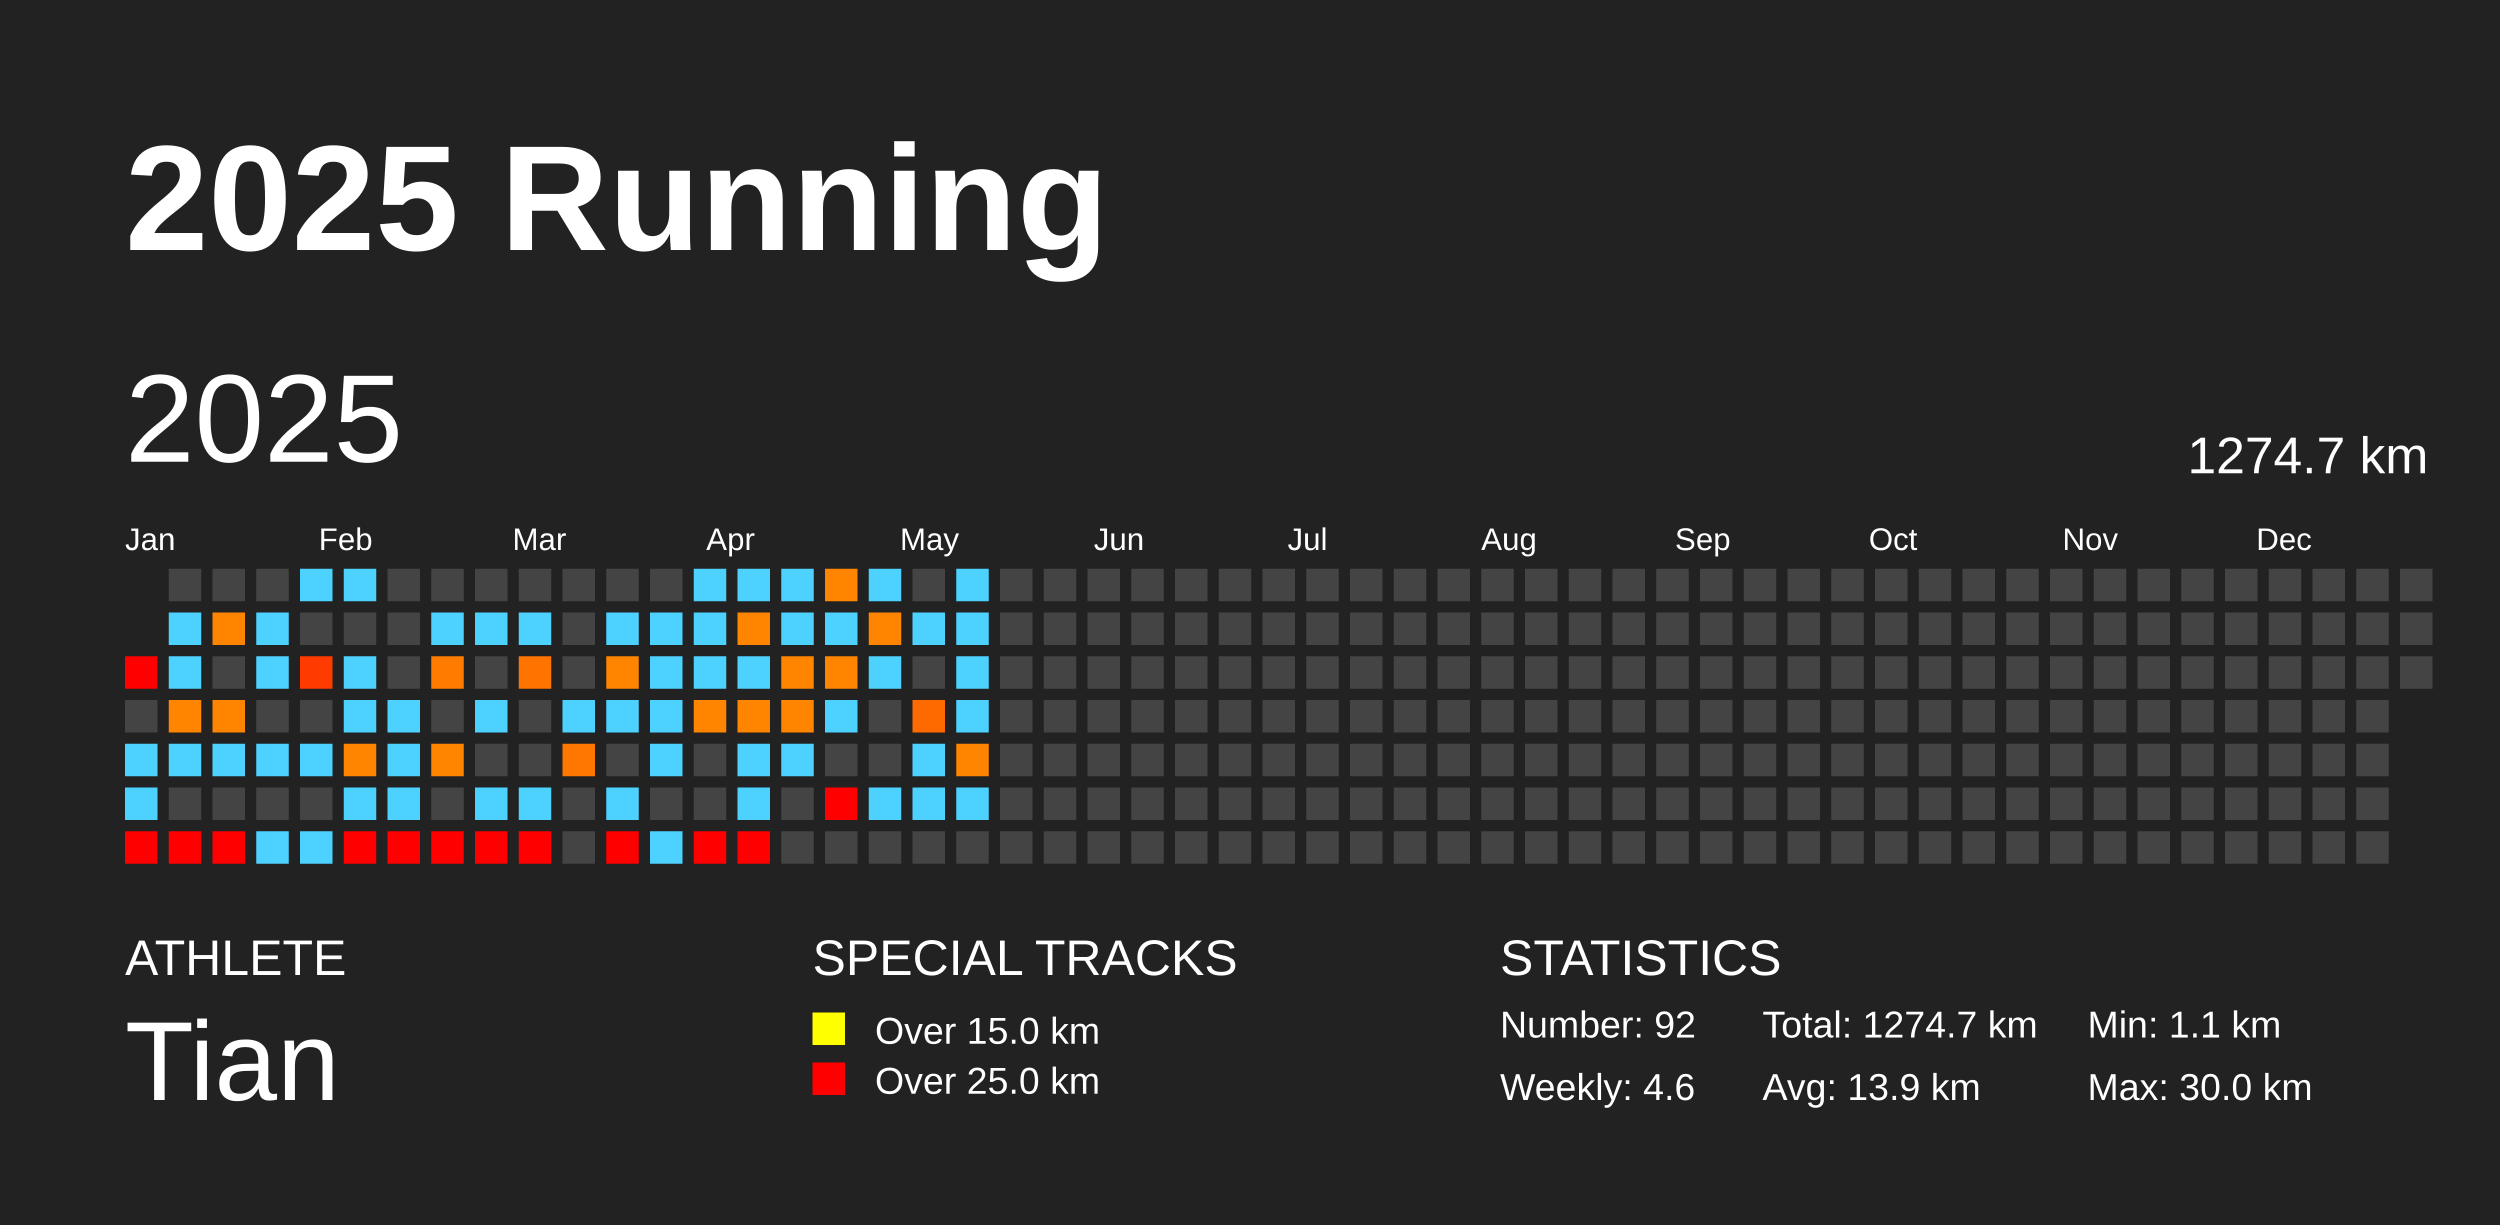
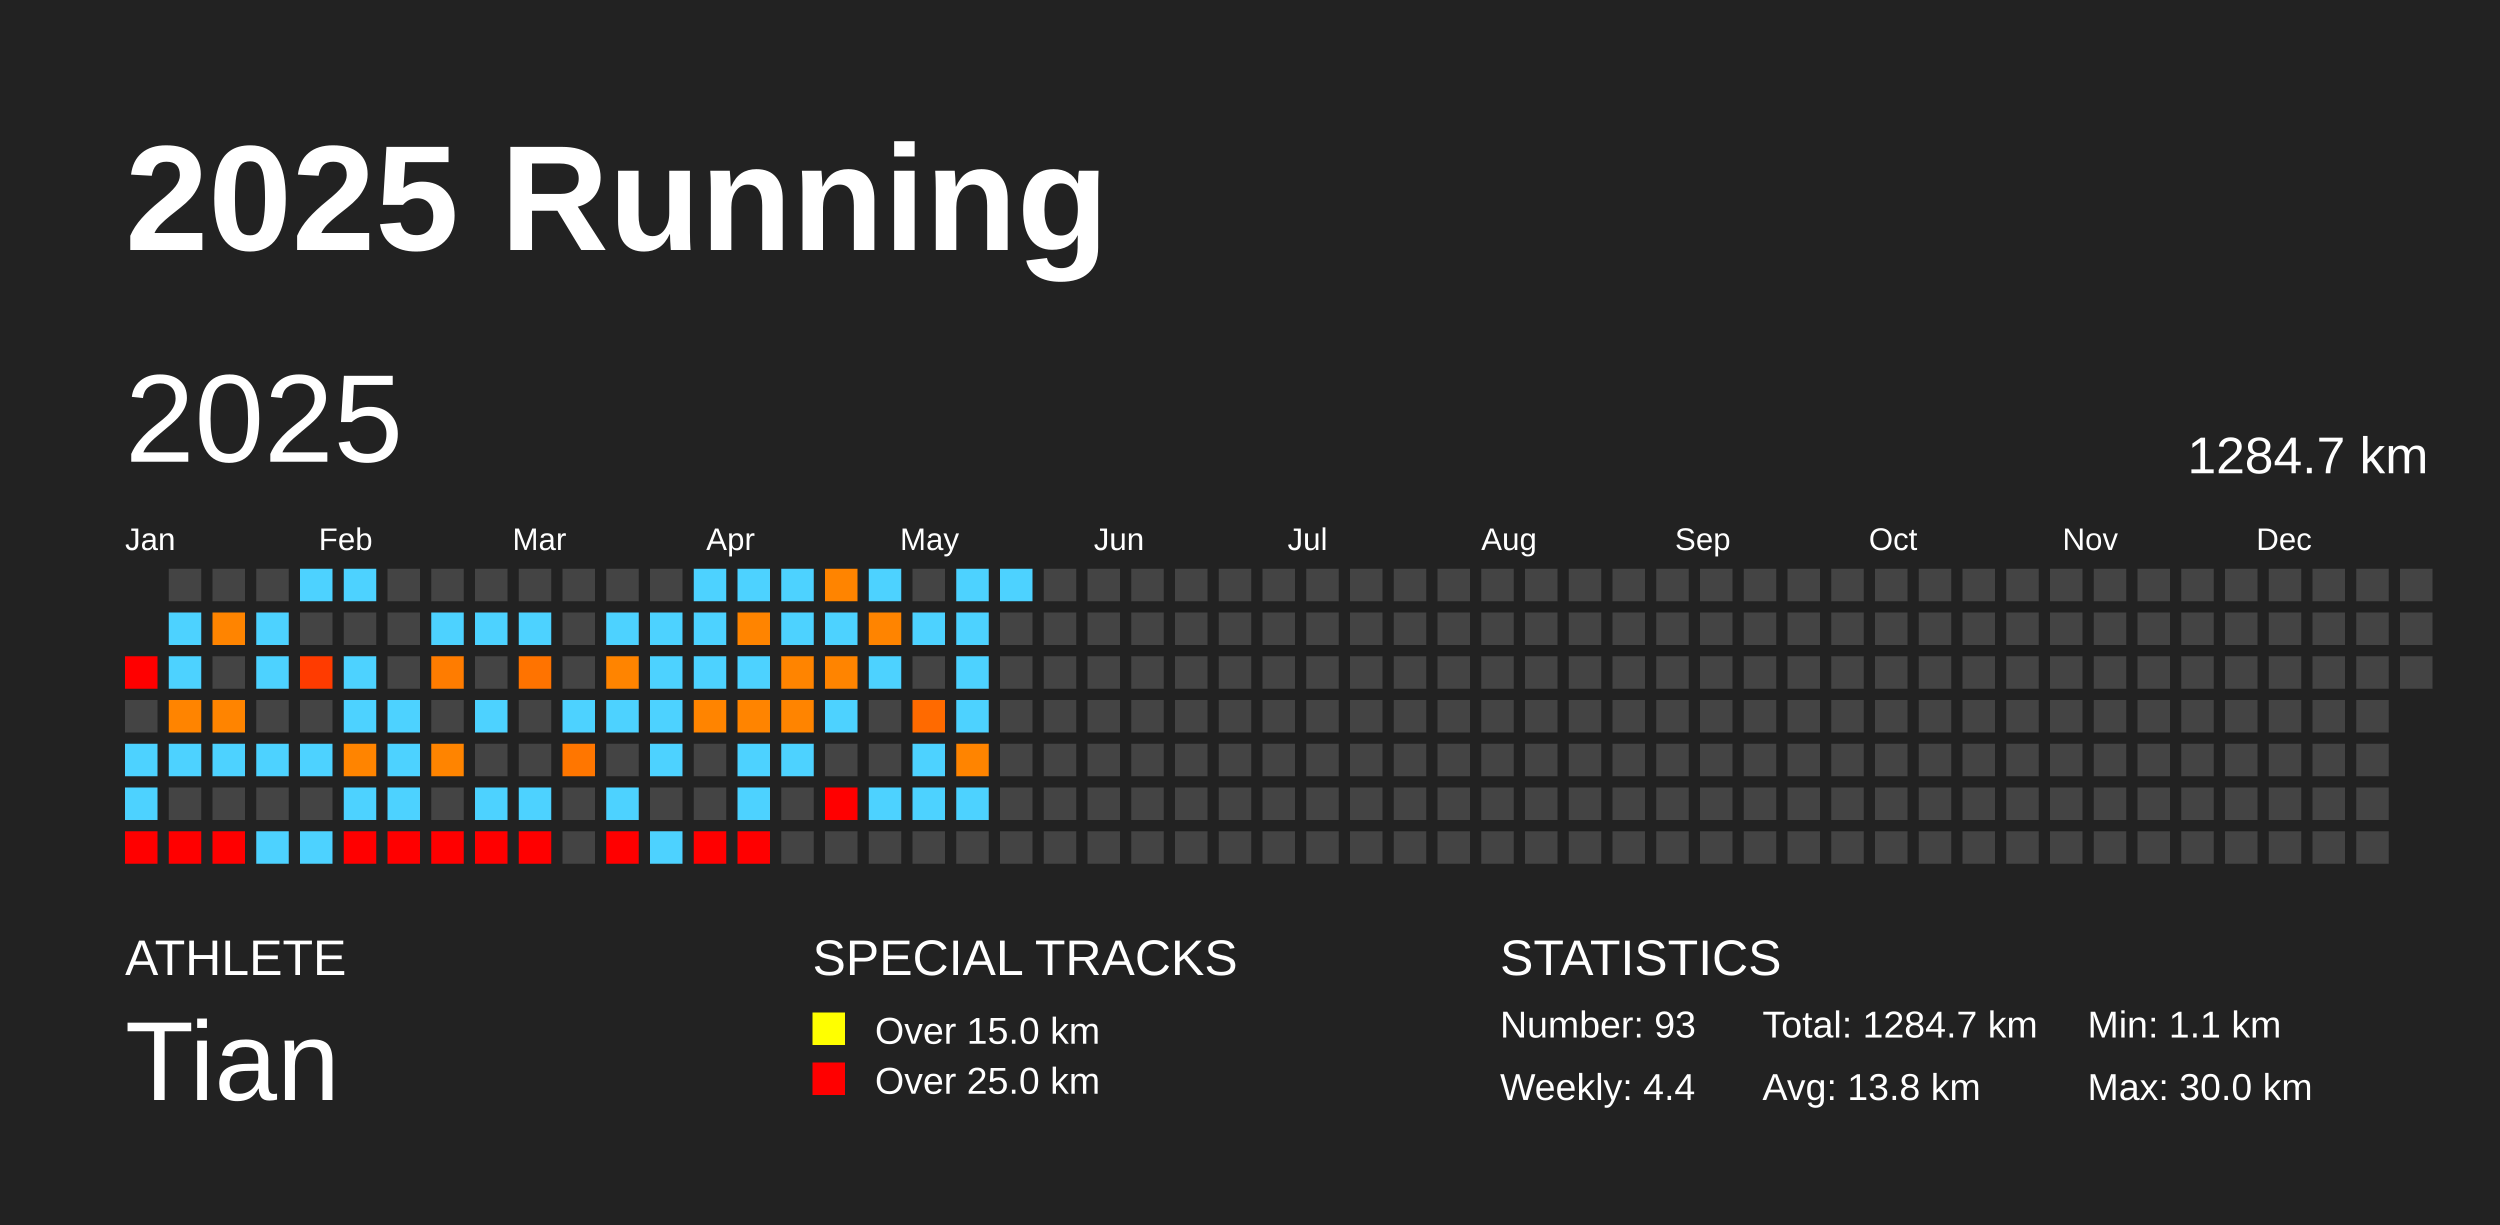
<svg xmlns="http://www.w3.org/2000/svg" baseProfile="full" height="98mm" version="1.1" viewBox="0,0,200,98" width="200mm">
  <defs />
  <rect fill="#222222" height="98" width="200" x="0" y="0" />
  <text fill="#FFFFFF" style="font-size:12px; font-family:Arial; font-weight:bold;" x="10" y="20">2025 Running</text>
  <text fill="#FFFFFF" style="font-size:4px; font-family:Arial" x="10" y="78">ATHLETE</text>
  <text fill="#FFFFFF" style="font-size:9px; font-family:Arial" x="10" y="88">Tian</text>
  <text fill="#FFFFFF" style="font-size:4px; font-family:Arial" x="65" y="78">SPECIAL TRACKS</text>
  <rect fill="yellow" height="2.6" width="2.6" x="65" y="81" />
  <text fill="#FFFFFF" style="font-size:3px; font-family:Arial" x="70" y="83.5">Over 15.0 km</text>
  <rect fill="red" height="2.6" width="2.6" x="65" y="85" />
  <text fill="#FFFFFF" style="font-size:3px; font-family:Arial" x="70" y="87.5">Over 25.0 km</text>
  <text fill="#FFFFFF" style="font-size:4px; font-family:Arial" x="120" y="78">STATISTICS</text>
-   <text fill="#FFFFFF" style="font-size:3px; font-family:Arial" x="120" y="83">Number: 92</text>
-   <text fill="#FFFFFF" style="font-size:3px; font-family:Arial" x="120" y="88">Weekly: 4.6</text>
-   <text fill="#FFFFFF" style="font-size:3px; font-family:Arial" x="141" y="83">Total: 1274.7 km</text>
-   <text fill="#FFFFFF" style="font-size:3px; font-family:Arial" x="141" y="88">Avg: 13.9 km</text>
+   <text fill="#FFFFFF" style="font-size:3px; font-family:Arial" x="120" y="83">Number: 93</text>
+   <text fill="#FFFFFF" style="font-size:3px; font-family:Arial" x="120" y="88">Weekly: 4.4</text>
+   <text fill="#FFFFFF" style="font-size:3px; font-family:Arial" x="141" y="83">Total: 1284.7 km</text>
+   <text fill="#FFFFFF" style="font-size:3px; font-family:Arial" x="141" y="88">Avg: 13.8 km</text>
  <text fill="#FFFFFF" style="font-size:3px; font-family:Arial" x="167" y="83">Min: 1.1 km</text>
  <text fill="#FFFFFF" style="font-size:3px; font-family:Arial" x="167" y="88">Max: 30.0 km</text>
  <text dominant-baseline="hanging" fill="#FFFFFF" style="font-size:10.0px; font-family:Arial;" x="10" y="30">2025</text>
-   <text dominant-baseline="hanging" fill="#FFFFFF" style="font-size:4.125px; font-family:Arial;" x="175" y="35">1274.7 km</text>
+   <text dominant-baseline="hanging" fill="#FFFFFF" style="font-size:4.125px; font-family:Arial;" x="175" y="35">1284.7 km</text>
  <text fill="#FFFFFF" style="font-size:2.5px; font-family:Arial" x="10.0" y="44">Jan</text>
  <text fill="#FFFFFF" style="font-size:2.5px; font-family:Arial" x="25.5" y="44">Feb</text>
  <text fill="#FFFFFF" style="font-size:2.5px; font-family:Arial" x="41.0" y="44">Mar</text>
  <text fill="#FFFFFF" style="font-size:2.5px; font-family:Arial" x="56.5" y="44">Apr</text>
  <text fill="#FFFFFF" style="font-size:2.5px; font-family:Arial" x="72.0" y="44">May</text>
  <text fill="#FFFFFF" style="font-size:2.5px; font-family:Arial" x="87.5" y="44">Jun</text>
  <text fill="#FFFFFF" style="font-size:2.5px; font-family:Arial" x="103.0" y="44">Jul</text>
  <text fill="#FFFFFF" style="font-size:2.5px; font-family:Arial" x="118.5" y="44">Aug</text>
  <text fill="#FFFFFF" style="font-size:2.5px; font-family:Arial" x="134.0" y="44">Sep</text>
  <text fill="#FFFFFF" style="font-size:2.5px; font-family:Arial" x="149.5" y="44">Oct</text>
  <text fill="#FFFFFF" style="font-size:2.5px; font-family:Arial" x="165.0" y="44">Nov</text>
  <text fill="#FFFFFF" style="font-size:2.5px; font-family:Arial" x="180.5" y="44">Dec</text>
  <rect fill="red" height="2.6" width="2.6" x="10.0" y="52.5" />
  <rect fill="#444444" height="2.6" width="2.6" x="10.0" y="56.0" />
  <rect fill="#4dd2ff" height="2.6" width="2.6" x="10.0" y="59.5" />
  <rect fill="#4dd2ff" height="2.6" width="2.6" x="10.0" y="63.0" />
  <rect fill="red" height="2.6" width="2.6" x="10.0" y="66.5" />
  <rect fill="#444444" height="2.6" width="2.6" x="13.5" y="45.5" />
  <rect fill="#4dd2ff" height="2.6" width="2.6" x="13.5" y="49.0" />
  <rect fill="#4dd2ff" height="2.6" width="2.6" x="13.5" y="52.5" />
  <rect fill="#ff8400" height="2.6" width="2.6" x="13.5" y="56.0" />
  <rect fill="#4dd2ff" height="2.6" width="2.6" x="13.5" y="59.5" />
  <rect fill="#444444" height="2.6" width="2.6" x="13.5" y="63.0" />
  <rect fill="red" height="2.6" width="2.6" x="13.5" y="66.5" />
  <rect fill="#444444" height="2.6" width="2.6" x="17.0" y="45.5" />
  <rect fill="#ff8400" height="2.6" width="2.6" x="17.0" y="49.0" />
  <rect fill="#444444" height="2.6" width="2.6" x="17.0" y="52.5" />
  <rect fill="#ff8400" height="2.6" width="2.6" x="17.0" y="56.0" />
  <rect fill="#4dd2ff" height="2.6" width="2.6" x="17.0" y="59.5" />
  <rect fill="#444444" height="2.6" width="2.6" x="17.0" y="63.0" />
  <rect fill="red" height="2.6" width="2.6" x="17.0" y="66.5" />
  <rect fill="#444444" height="2.6" width="2.6" x="20.5" y="45.5" />
  <rect fill="#4dd2ff" height="2.6" width="2.6" x="20.5" y="49.0" />
  <rect fill="#4dd2ff" height="2.6" width="2.6" x="20.5" y="52.5" />
  <rect fill="#444444" height="2.6" width="2.6" x="20.5" y="56.0" />
  <rect fill="#4dd2ff" height="2.6" width="2.6" x="20.5" y="59.5" />
  <rect fill="#444444" height="2.6" width="2.6" x="20.5" y="63.0" />
  <rect fill="#4dd2ff" height="2.6" width="2.6" x="20.5" y="66.5" />
  <rect fill="#4dd2ff" height="2.6" width="2.6" x="24.0" y="45.5" />
  <rect fill="#444444" height="2.6" width="2.6" x="24.0" y="49.0" />
  <rect fill="#ff3b00" height="2.6" width="2.6" x="24.0" y="52.5" />
  <rect fill="#444444" height="2.6" width="2.6" x="24.0" y="56.0" />
  <rect fill="#4dd2ff" height="2.6" width="2.6" x="24.0" y="59.5" />
  <rect fill="#444444" height="2.6" width="2.6" x="24.0" y="63.0" />
  <rect fill="#4dd2ff" height="2.6" width="2.6" x="24.0" y="66.5" />
  <rect fill="#4dd2ff" height="2.6" width="2.6" x="27.5" y="45.5" />
  <rect fill="#444444" height="2.6" width="2.6" x="27.5" y="49.0" />
  <rect fill="#4dd2ff" height="2.6" width="2.6" x="27.5" y="52.5" />
  <rect fill="#4dd2ff" height="2.6" width="2.6" x="27.5" y="56.0" />
  <rect fill="#ff8400" height="2.6" width="2.6" x="27.5" y="59.5" />
  <rect fill="#4dd2ff" height="2.6" width="2.6" x="27.5" y="63.0" />
  <rect fill="red" height="2.6" width="2.6" x="27.5" y="66.5" />
  <rect fill="#444444" height="2.6" width="2.6" x="31.0" y="45.5" />
  <rect fill="#444444" height="2.6" width="2.6" x="31.0" y="49.0" />
  <rect fill="#444444" height="2.6" width="2.6" x="31.0" y="52.5" />
  <rect fill="#4dd2ff" height="2.6" width="2.6" x="31.0" y="56.0" />
  <rect fill="#4dd2ff" height="2.6" width="2.6" x="31.0" y="59.5" />
  <rect fill="#4dd2ff" height="2.6" width="2.6" x="31.0" y="63.0" />
  <rect fill="red" height="2.6" width="2.6" x="31.0" y="66.5" />
  <rect fill="#444444" height="2.6" width="2.6" x="34.5" y="45.5" />
  <rect fill="#4dd2ff" height="2.6" width="2.6" x="34.5" y="49.0" />
  <rect fill="#ff7c00" height="2.6" width="2.6" x="34.5" y="52.5" />
  <rect fill="#444444" height="2.6" width="2.6" x="34.5" y="56.0" />
  <rect fill="#ff8400" height="2.6" width="2.6" x="34.5" y="59.5" />
  <rect fill="#444444" height="2.6" width="2.6" x="34.5" y="63.0" />
  <rect fill="red" height="2.6" width="2.6" x="34.5" y="66.5" />
  <rect fill="#444444" height="2.6" width="2.6" x="38.0" y="45.5" />
  <rect fill="#4dd2ff" height="2.6" width="2.6" x="38.0" y="49.0" />
  <rect fill="#444444" height="2.6" width="2.6" x="38.0" y="52.5" />
  <rect fill="#4dd2ff" height="2.6" width="2.6" x="38.0" y="56.0" />
  <rect fill="#444444" height="2.6" width="2.6" x="38.0" y="59.5" />
  <rect fill="#4dd2ff" height="2.6" width="2.6" x="38.0" y="63.0" />
  <rect fill="red" height="2.6" width="2.6" x="38.0" y="66.5" />
  <rect fill="#444444" height="2.6" width="2.6" x="41.5" y="45.5" />
  <rect fill="#4dd2ff" height="2.6" width="2.6" x="41.5" y="49.0" />
  <rect fill="#ff7300" height="2.6" width="2.6" x="41.5" y="52.5" />
  <rect fill="#444444" height="2.6" width="2.6" x="41.5" y="56.0" />
  <rect fill="#444444" height="2.6" width="2.6" x="41.5" y="59.5" />
  <rect fill="#4dd2ff" height="2.6" width="2.6" x="41.5" y="63.0" />
  <rect fill="red" height="2.6" width="2.6" x="41.5" y="66.5" />
  <rect fill="#444444" height="2.6" width="2.6" x="45.0" y="45.5" />
  <rect fill="#444444" height="2.6" width="2.6" x="45.0" y="49.0" />
  <rect fill="#444444" height="2.6" width="2.6" x="45.0" y="52.5" />
  <rect fill="#4dd2ff" height="2.6" width="2.6" x="45.0" y="56.0" />
  <rect fill="#ff7600" height="2.6" width="2.6" x="45.0" y="59.5" />
  <rect fill="#444444" height="2.6" width="2.6" x="45.0" y="63.0" />
  <rect fill="#444444" height="2.6" width="2.6" x="45.0" y="66.5" />
  <rect fill="#444444" height="2.6" width="2.6" x="48.5" y="45.5" />
  <rect fill="#4dd2ff" height="2.6" width="2.6" x="48.5" y="49.0" />
  <rect fill="#ff8400" height="2.6" width="2.6" x="48.5" y="52.5" />
  <rect fill="#4dd2ff" height="2.6" width="2.6" x="48.5" y="56.0" />
  <rect fill="#444444" height="2.6" width="2.6" x="48.5" y="59.5" />
  <rect fill="#4dd2ff" height="2.6" width="2.6" x="48.5" y="63.0" />
  <rect fill="red" height="2.6" width="2.6" x="48.5" y="66.5" />
  <rect fill="#444444" height="2.6" width="2.6" x="52.0" y="45.5" />
  <rect fill="#4dd2ff" height="2.6" width="2.6" x="52.0" y="49.0" />
  <rect fill="#4dd2ff" height="2.6" width="2.6" x="52.0" y="52.5" />
  <rect fill="#4dd2ff" height="2.6" width="2.6" x="52.0" y="56.0" />
  <rect fill="#4dd2ff" height="2.6" width="2.6" x="52.0" y="59.5" />
  <rect fill="#444444" height="2.6" width="2.6" x="52.0" y="63.0" />
  <rect fill="#4dd2ff" height="2.6" width="2.6" x="52.0" y="66.5" />
  <rect fill="#4dd2ff" height="2.6" width="2.6" x="55.5" y="45.5" />
  <rect fill="#4dd2ff" height="2.6" width="2.6" x="55.5" y="49.0" />
  <rect fill="#4dd2ff" height="2.6" width="2.6" x="55.5" y="52.5" />
  <rect fill="#ff8400" height="2.6" width="2.6" x="55.5" y="56.0" />
  <rect fill="#444444" height="2.6" width="2.6" x="55.5" y="59.5" />
  <rect fill="#444444" height="2.6" width="2.6" x="55.5" y="63.0" />
  <rect fill="red" height="2.6" width="2.6" x="55.5" y="66.5" />
  <rect fill="#4dd2ff" height="2.6" width="2.6" x="59.0" y="45.5" />
  <rect fill="#ff8400" height="2.6" width="2.6" x="59.0" y="49.0" />
  <rect fill="#4dd2ff" height="2.6" width="2.6" x="59.0" y="52.5" />
  <rect fill="#ff8400" height="2.6" width="2.6" x="59.0" y="56.0" />
  <rect fill="#4dd2ff" height="2.6" width="2.6" x="59.0" y="59.5" />
  <rect fill="#4dd2ff" height="2.6" width="2.6" x="59.0" y="63.0" />
  <rect fill="red" height="2.6" width="2.6" x="59.0" y="66.5" />
  <rect fill="#4dd2ff" height="2.6" width="2.6" x="62.5" y="45.5" />
  <rect fill="#4dd2ff" height="2.6" width="2.6" x="62.5" y="49.0" />
  <rect fill="#ff8400" height="2.6" width="2.6" x="62.5" y="52.5" />
  <rect fill="#ff8400" height="2.6" width="2.6" x="62.5" y="56.0" />
  <rect fill="#4dd2ff" height="2.6" width="2.6" x="62.5" y="59.5" />
  <rect fill="#444444" height="2.6" width="2.6" x="62.5" y="63.0" />
  <rect fill="#444444" height="2.6" width="2.6" x="62.5" y="66.5" />
  <rect fill="#ff8400" height="2.6" width="2.6" x="66.0" y="45.5" />
  <rect fill="#4dd2ff" height="2.6" width="2.6" x="66.0" y="49.0" />
  <rect fill="#ff8400" height="2.6" width="2.6" x="66.0" y="52.5" />
  <rect fill="#4dd2ff" height="2.6" width="2.6" x="66.0" y="56.0" />
  <rect fill="#444444" height="2.6" width="2.6" x="66.0" y="59.5" />
  <rect fill="red" height="2.6" width="2.6" x="66.0" y="63.0" />
  <rect fill="#444444" height="2.6" width="2.6" x="66.0" y="66.5" />
  <rect fill="#4dd2ff" height="2.6" width="2.6" x="69.5" y="45.5" />
  <rect fill="#ff8400" height="2.6" width="2.6" x="69.5" y="49.0" />
  <rect fill="#4dd2ff" height="2.6" width="2.6" x="69.5" y="52.5" />
  <rect fill="#444444" height="2.6" width="2.6" x="69.5" y="56.0" />
  <rect fill="#444444" height="2.6" width="2.6" x="69.5" y="59.5" />
  <rect fill="#4dd2ff" height="2.6" width="2.6" x="69.5" y="63.0" />
  <rect fill="#444444" height="2.6" width="2.6" x="69.5" y="66.5" />
  <rect fill="#444444" height="2.6" width="2.6" x="73.0" y="45.5" />
  <rect fill="#4dd2ff" height="2.6" width="2.6" x="73.0" y="49.0" />
  <rect fill="#444444" height="2.6" width="2.6" x="73.0" y="52.5" />
  <rect fill="#ff6a00" height="2.6" width="2.6" x="73.0" y="56.0" />
  <rect fill="#4dd2ff" height="2.6" width="2.6" x="73.0" y="59.5" />
  <rect fill="#4dd2ff" height="2.6" width="2.6" x="73.0" y="63.0" />
  <rect fill="#444444" height="2.6" width="2.6" x="73.0" y="66.5" />
  <rect fill="#4dd2ff" height="2.6" width="2.6" x="76.5" y="45.5" />
  <rect fill="#4dd2ff" height="2.6" width="2.6" x="76.5" y="49.0" />
  <rect fill="#4dd2ff" height="2.6" width="2.6" x="76.5" y="52.5" />
  <rect fill="#4dd2ff" height="2.6" width="2.6" x="76.5" y="56.0" />
  <rect fill="#ff8400" height="2.6" width="2.6" x="76.5" y="59.5" />
  <rect fill="#4dd2ff" height="2.6" width="2.6" x="76.5" y="63.0" />
  <rect fill="#444444" height="2.6" width="2.6" x="76.5" y="66.5" />
-   <rect fill="#444444" height="2.6" width="2.6" x="80.0" y="45.5" />
+   <rect fill="#4dd2ff" height="2.6" width="2.6" x="80.0" y="45.5" />
  <rect fill="#444444" height="2.6" width="2.6" x="80.0" y="49.0" />
  <rect fill="#444444" height="2.6" width="2.6" x="80.0" y="52.5" />
  <rect fill="#444444" height="2.6" width="2.6" x="80.0" y="56.0" />
  <rect fill="#444444" height="2.6" width="2.6" x="80.0" y="59.5" />
  <rect fill="#444444" height="2.6" width="2.6" x="80.0" y="63.0" />
  <rect fill="#444444" height="2.6" width="2.6" x="80.0" y="66.5" />
  <rect fill="#444444" height="2.6" width="2.6" x="83.5" y="45.5" />
  <rect fill="#444444" height="2.6" width="2.6" x="83.5" y="49.0" />
  <rect fill="#444444" height="2.6" width="2.6" x="83.5" y="52.5" />
  <rect fill="#444444" height="2.6" width="2.6" x="83.5" y="56.0" />
  <rect fill="#444444" height="2.6" width="2.6" x="83.5" y="59.5" />
  <rect fill="#444444" height="2.6" width="2.6" x="83.5" y="63.0" />
  <rect fill="#444444" height="2.6" width="2.6" x="83.5" y="66.5" />
  <rect fill="#444444" height="2.6" width="2.6" x="87.0" y="45.5" />
  <rect fill="#444444" height="2.6" width="2.6" x="87.0" y="49.0" />
  <rect fill="#444444" height="2.6" width="2.6" x="87.0" y="52.5" />
  <rect fill="#444444" height="2.6" width="2.6" x="87.0" y="56.0" />
  <rect fill="#444444" height="2.6" width="2.6" x="87.0" y="59.5" />
  <rect fill="#444444" height="2.6" width="2.6" x="87.0" y="63.0" />
  <rect fill="#444444" height="2.6" width="2.6" x="87.0" y="66.5" />
  <rect fill="#444444" height="2.6" width="2.6" x="90.5" y="45.5" />
  <rect fill="#444444" height="2.6" width="2.6" x="90.5" y="49.0" />
  <rect fill="#444444" height="2.6" width="2.6" x="90.5" y="52.5" />
  <rect fill="#444444" height="2.6" width="2.6" x="90.5" y="56.0" />
  <rect fill="#444444" height="2.6" width="2.6" x="90.5" y="59.5" />
  <rect fill="#444444" height="2.6" width="2.6" x="90.5" y="63.0" />
  <rect fill="#444444" height="2.6" width="2.6" x="90.5" y="66.5" />
  <rect fill="#444444" height="2.6" width="2.6" x="94.0" y="45.5" />
  <rect fill="#444444" height="2.6" width="2.6" x="94.0" y="49.0" />
  <rect fill="#444444" height="2.6" width="2.6" x="94.0" y="52.5" />
  <rect fill="#444444" height="2.6" width="2.6" x="94.0" y="56.0" />
  <rect fill="#444444" height="2.6" width="2.6" x="94.0" y="59.5" />
  <rect fill="#444444" height="2.6" width="2.6" x="94.0" y="63.0" />
  <rect fill="#444444" height="2.6" width="2.6" x="94.0" y="66.5" />
  <rect fill="#444444" height="2.6" width="2.6" x="97.5" y="45.5" />
  <rect fill="#444444" height="2.6" width="2.6" x="97.5" y="49.0" />
  <rect fill="#444444" height="2.6" width="2.6" x="97.5" y="52.5" />
  <rect fill="#444444" height="2.6" width="2.6" x="97.5" y="56.0" />
  <rect fill="#444444" height="2.6" width="2.6" x="97.5" y="59.5" />
  <rect fill="#444444" height="2.6" width="2.6" x="97.5" y="63.0" />
  <rect fill="#444444" height="2.6" width="2.6" x="97.5" y="66.5" />
  <rect fill="#444444" height="2.6" width="2.6" x="101.0" y="45.5" />
  <rect fill="#444444" height="2.6" width="2.6" x="101.0" y="49.0" />
  <rect fill="#444444" height="2.6" width="2.6" x="101.0" y="52.5" />
  <rect fill="#444444" height="2.6" width="2.6" x="101.0" y="56.0" />
  <rect fill="#444444" height="2.6" width="2.6" x="101.0" y="59.5" />
  <rect fill="#444444" height="2.6" width="2.6" x="101.0" y="63.0" />
  <rect fill="#444444" height="2.6" width="2.6" x="101.0" y="66.5" />
  <rect fill="#444444" height="2.6" width="2.6" x="104.5" y="45.5" />
  <rect fill="#444444" height="2.6" width="2.6" x="104.5" y="49.0" />
  <rect fill="#444444" height="2.6" width="2.6" x="104.5" y="52.5" />
  <rect fill="#444444" height="2.6" width="2.6" x="104.5" y="56.0" />
  <rect fill="#444444" height="2.6" width="2.6" x="104.5" y="59.5" />
  <rect fill="#444444" height="2.6" width="2.6" x="104.5" y="63.0" />
  <rect fill="#444444" height="2.6" width="2.6" x="104.5" y="66.5" />
  <rect fill="#444444" height="2.6" width="2.6" x="108.0" y="45.5" />
  <rect fill="#444444" height="2.6" width="2.6" x="108.0" y="49.0" />
  <rect fill="#444444" height="2.6" width="2.6" x="108.0" y="52.5" />
  <rect fill="#444444" height="2.6" width="2.6" x="108.0" y="56.0" />
  <rect fill="#444444" height="2.6" width="2.6" x="108.0" y="59.5" />
  <rect fill="#444444" height="2.6" width="2.6" x="108.0" y="63.0" />
  <rect fill="#444444" height="2.6" width="2.6" x="108.0" y="66.5" />
  <rect fill="#444444" height="2.6" width="2.6" x="111.5" y="45.5" />
  <rect fill="#444444" height="2.6" width="2.6" x="111.5" y="49.0" />
  <rect fill="#444444" height="2.6" width="2.6" x="111.5" y="52.5" />
  <rect fill="#444444" height="2.6" width="2.6" x="111.5" y="56.0" />
  <rect fill="#444444" height="2.6" width="2.6" x="111.5" y="59.5" />
  <rect fill="#444444" height="2.6" width="2.6" x="111.5" y="63.0" />
  <rect fill="#444444" height="2.6" width="2.6" x="111.5" y="66.5" />
  <rect fill="#444444" height="2.6" width="2.6" x="115.0" y="45.5" />
  <rect fill="#444444" height="2.6" width="2.6" x="115.0" y="49.0" />
  <rect fill="#444444" height="2.6" width="2.6" x="115.0" y="52.5" />
  <rect fill="#444444" height="2.6" width="2.6" x="115.0" y="56.0" />
  <rect fill="#444444" height="2.6" width="2.6" x="115.0" y="59.5" />
  <rect fill="#444444" height="2.6" width="2.6" x="115.0" y="63.0" />
  <rect fill="#444444" height="2.6" width="2.6" x="115.0" y="66.5" />
  <rect fill="#444444" height="2.6" width="2.6" x="118.5" y="45.5" />
  <rect fill="#444444" height="2.6" width="2.6" x="118.5" y="49.0" />
  <rect fill="#444444" height="2.6" width="2.6" x="118.5" y="52.5" />
  <rect fill="#444444" height="2.6" width="2.6" x="118.5" y="56.0" />
  <rect fill="#444444" height="2.6" width="2.6" x="118.5" y="59.5" />
  <rect fill="#444444" height="2.6" width="2.6" x="118.5" y="63.0" />
  <rect fill="#444444" height="2.6" width="2.6" x="118.5" y="66.5" />
  <rect fill="#444444" height="2.6" width="2.6" x="122.0" y="45.5" />
  <rect fill="#444444" height="2.6" width="2.6" x="122.0" y="49.0" />
  <rect fill="#444444" height="2.6" width="2.6" x="122.0" y="52.5" />
  <rect fill="#444444" height="2.6" width="2.6" x="122.0" y="56.0" />
  <rect fill="#444444" height="2.6" width="2.6" x="122.0" y="59.5" />
  <rect fill="#444444" height="2.6" width="2.6" x="122.0" y="63.0" />
  <rect fill="#444444" height="2.6" width="2.6" x="122.0" y="66.5" />
  <rect fill="#444444" height="2.6" width="2.6" x="125.5" y="45.5" />
  <rect fill="#444444" height="2.6" width="2.6" x="125.5" y="49.0" />
  <rect fill="#444444" height="2.6" width="2.6" x="125.5" y="52.5" />
  <rect fill="#444444" height="2.6" width="2.6" x="125.5" y="56.0" />
  <rect fill="#444444" height="2.6" width="2.6" x="125.5" y="59.5" />
  <rect fill="#444444" height="2.6" width="2.6" x="125.5" y="63.0" />
  <rect fill="#444444" height="2.6" width="2.6" x="125.5" y="66.5" />
  <rect fill="#444444" height="2.6" width="2.6" x="129.0" y="45.5" />
  <rect fill="#444444" height="2.6" width="2.6" x="129.0" y="49.0" />
  <rect fill="#444444" height="2.6" width="2.6" x="129.0" y="52.5" />
  <rect fill="#444444" height="2.6" width="2.6" x="129.0" y="56.0" />
  <rect fill="#444444" height="2.6" width="2.6" x="129.0" y="59.5" />
  <rect fill="#444444" height="2.6" width="2.6" x="129.0" y="63.0" />
  <rect fill="#444444" height="2.6" width="2.6" x="129.0" y="66.5" />
  <rect fill="#444444" height="2.6" width="2.6" x="132.5" y="45.5" />
  <rect fill="#444444" height="2.6" width="2.6" x="132.5" y="49.0" />
  <rect fill="#444444" height="2.6" width="2.6" x="132.5" y="52.5" />
  <rect fill="#444444" height="2.6" width="2.6" x="132.5" y="56.0" />
  <rect fill="#444444" height="2.6" width="2.6" x="132.5" y="59.5" />
  <rect fill="#444444" height="2.6" width="2.6" x="132.5" y="63.0" />
  <rect fill="#444444" height="2.6" width="2.6" x="132.5" y="66.5" />
  <rect fill="#444444" height="2.6" width="2.6" x="136.0" y="45.5" />
  <rect fill="#444444" height="2.6" width="2.6" x="136.0" y="49.0" />
  <rect fill="#444444" height="2.6" width="2.6" x="136.0" y="52.5" />
  <rect fill="#444444" height="2.6" width="2.6" x="136.0" y="56.0" />
  <rect fill="#444444" height="2.6" width="2.6" x="136.0" y="59.5" />
  <rect fill="#444444" height="2.6" width="2.6" x="136.0" y="63.0" />
  <rect fill="#444444" height="2.6" width="2.6" x="136.0" y="66.5" />
  <rect fill="#444444" height="2.6" width="2.6" x="139.5" y="45.5" />
  <rect fill="#444444" height="2.6" width="2.6" x="139.5" y="49.0" />
  <rect fill="#444444" height="2.6" width="2.6" x="139.5" y="52.5" />
  <rect fill="#444444" height="2.6" width="2.6" x="139.5" y="56.0" />
  <rect fill="#444444" height="2.6" width="2.6" x="139.5" y="59.5" />
  <rect fill="#444444" height="2.6" width="2.6" x="139.5" y="63.0" />
  <rect fill="#444444" height="2.6" width="2.6" x="139.5" y="66.5" />
  <rect fill="#444444" height="2.6" width="2.6" x="143.0" y="45.5" />
  <rect fill="#444444" height="2.6" width="2.6" x="143.0" y="49.0" />
  <rect fill="#444444" height="2.6" width="2.6" x="143.0" y="52.5" />
  <rect fill="#444444" height="2.6" width="2.6" x="143.0" y="56.0" />
  <rect fill="#444444" height="2.6" width="2.6" x="143.0" y="59.5" />
  <rect fill="#444444" height="2.6" width="2.6" x="143.0" y="63.0" />
  <rect fill="#444444" height="2.6" width="2.6" x="143.0" y="66.5" />
  <rect fill="#444444" height="2.6" width="2.6" x="146.5" y="45.5" />
  <rect fill="#444444" height="2.6" width="2.6" x="146.5" y="49.0" />
  <rect fill="#444444" height="2.6" width="2.6" x="146.5" y="52.5" />
  <rect fill="#444444" height="2.6" width="2.6" x="146.5" y="56.0" />
  <rect fill="#444444" height="2.6" width="2.6" x="146.5" y="59.5" />
  <rect fill="#444444" height="2.6" width="2.6" x="146.5" y="63.0" />
  <rect fill="#444444" height="2.6" width="2.6" x="146.5" y="66.5" />
  <rect fill="#444444" height="2.6" width="2.6" x="150.0" y="45.5" />
  <rect fill="#444444" height="2.6" width="2.6" x="150.0" y="49.0" />
  <rect fill="#444444" height="2.6" width="2.6" x="150.0" y="52.5" />
  <rect fill="#444444" height="2.6" width="2.6" x="150.0" y="56.0" />
  <rect fill="#444444" height="2.6" width="2.6" x="150.0" y="59.5" />
  <rect fill="#444444" height="2.6" width="2.6" x="150.0" y="63.0" />
  <rect fill="#444444" height="2.6" width="2.6" x="150.0" y="66.5" />
  <rect fill="#444444" height="2.6" width="2.6" x="153.5" y="45.5" />
  <rect fill="#444444" height="2.6" width="2.6" x="153.5" y="49.0" />
  <rect fill="#444444" height="2.6" width="2.6" x="153.5" y="52.5" />
  <rect fill="#444444" height="2.6" width="2.6" x="153.5" y="56.0" />
  <rect fill="#444444" height="2.6" width="2.6" x="153.5" y="59.5" />
  <rect fill="#444444" height="2.6" width="2.6" x="153.5" y="63.0" />
  <rect fill="#444444" height="2.6" width="2.6" x="153.5" y="66.5" />
  <rect fill="#444444" height="2.6" width="2.6" x="157.0" y="45.5" />
  <rect fill="#444444" height="2.6" width="2.6" x="157.0" y="49.0" />
  <rect fill="#444444" height="2.6" width="2.6" x="157.0" y="52.5" />
  <rect fill="#444444" height="2.6" width="2.6" x="157.0" y="56.0" />
  <rect fill="#444444" height="2.6" width="2.6" x="157.0" y="59.5" />
  <rect fill="#444444" height="2.6" width="2.6" x="157.0" y="63.0" />
  <rect fill="#444444" height="2.6" width="2.6" x="157.0" y="66.5" />
  <rect fill="#444444" height="2.6" width="2.6" x="160.5" y="45.5" />
  <rect fill="#444444" height="2.6" width="2.6" x="160.5" y="49.0" />
  <rect fill="#444444" height="2.6" width="2.6" x="160.5" y="52.5" />
  <rect fill="#444444" height="2.6" width="2.6" x="160.5" y="56.0" />
  <rect fill="#444444" height="2.6" width="2.6" x="160.5" y="59.5" />
  <rect fill="#444444" height="2.6" width="2.6" x="160.5" y="63.0" />
  <rect fill="#444444" height="2.6" width="2.6" x="160.5" y="66.5" />
  <rect fill="#444444" height="2.6" width="2.6" x="164.0" y="45.5" />
  <rect fill="#444444" height="2.6" width="2.6" x="164.0" y="49.0" />
  <rect fill="#444444" height="2.6" width="2.6" x="164.0" y="52.5" />
  <rect fill="#444444" height="2.6" width="2.6" x="164.0" y="56.0" />
  <rect fill="#444444" height="2.6" width="2.6" x="164.0" y="59.5" />
  <rect fill="#444444" height="2.6" width="2.6" x="164.0" y="63.0" />
  <rect fill="#444444" height="2.6" width="2.6" x="164.0" y="66.5" />
  <rect fill="#444444" height="2.6" width="2.6" x="167.5" y="45.5" />
  <rect fill="#444444" height="2.6" width="2.6" x="167.5" y="49.0" />
  <rect fill="#444444" height="2.6" width="2.6" x="167.5" y="52.5" />
  <rect fill="#444444" height="2.6" width="2.6" x="167.5" y="56.0" />
  <rect fill="#444444" height="2.6" width="2.6" x="167.5" y="59.5" />
  <rect fill="#444444" height="2.6" width="2.6" x="167.5" y="63.0" />
  <rect fill="#444444" height="2.6" width="2.6" x="167.5" y="66.5" />
  <rect fill="#444444" height="2.6" width="2.6" x="171.0" y="45.5" />
  <rect fill="#444444" height="2.6" width="2.6" x="171.0" y="49.0" />
  <rect fill="#444444" height="2.6" width="2.6" x="171.0" y="52.5" />
  <rect fill="#444444" height="2.6" width="2.6" x="171.0" y="56.0" />
  <rect fill="#444444" height="2.6" width="2.6" x="171.0" y="59.5" />
  <rect fill="#444444" height="2.6" width="2.6" x="171.0" y="63.0" />
  <rect fill="#444444" height="2.6" width="2.6" x="171.0" y="66.5" />
  <rect fill="#444444" height="2.6" width="2.6" x="174.5" y="45.5" />
  <rect fill="#444444" height="2.6" width="2.6" x="174.5" y="49.0" />
  <rect fill="#444444" height="2.6" width="2.6" x="174.5" y="52.5" />
  <rect fill="#444444" height="2.6" width="2.6" x="174.5" y="56.0" />
  <rect fill="#444444" height="2.6" width="2.6" x="174.5" y="59.5" />
  <rect fill="#444444" height="2.6" width="2.6" x="174.5" y="63.0" />
  <rect fill="#444444" height="2.6" width="2.6" x="174.5" y="66.5" />
  <rect fill="#444444" height="2.6" width="2.6" x="178.0" y="45.5" />
  <rect fill="#444444" height="2.6" width="2.6" x="178.0" y="49.0" />
  <rect fill="#444444" height="2.6" width="2.6" x="178.0" y="52.5" />
  <rect fill="#444444" height="2.6" width="2.6" x="178.0" y="56.0" />
  <rect fill="#444444" height="2.6" width="2.6" x="178.0" y="59.5" />
  <rect fill="#444444" height="2.6" width="2.6" x="178.0" y="63.0" />
  <rect fill="#444444" height="2.6" width="2.6" x="178.0" y="66.5" />
  <rect fill="#444444" height="2.6" width="2.6" x="181.5" y="45.5" />
  <rect fill="#444444" height="2.6" width="2.6" x="181.5" y="49.0" />
  <rect fill="#444444" height="2.6" width="2.6" x="181.5" y="52.5" />
  <rect fill="#444444" height="2.6" width="2.6" x="181.5" y="56.0" />
  <rect fill="#444444" height="2.6" width="2.6" x="181.5" y="59.5" />
  <rect fill="#444444" height="2.6" width="2.6" x="181.5" y="63.0" />
  <rect fill="#444444" height="2.6" width="2.6" x="181.5" y="66.5" />
  <rect fill="#444444" height="2.6" width="2.6" x="185.0" y="45.5" />
  <rect fill="#444444" height="2.6" width="2.6" x="185.0" y="49.0" />
  <rect fill="#444444" height="2.6" width="2.6" x="185.0" y="52.5" />
  <rect fill="#444444" height="2.6" width="2.6" x="185.0" y="56.0" />
  <rect fill="#444444" height="2.6" width="2.6" x="185.0" y="59.5" />
  <rect fill="#444444" height="2.6" width="2.6" x="185.0" y="63.0" />
  <rect fill="#444444" height="2.6" width="2.6" x="185.0" y="66.5" />
  <rect fill="#444444" height="2.6" width="2.6" x="188.5" y="45.5" />
  <rect fill="#444444" height="2.6" width="2.6" x="188.5" y="49.0" />
  <rect fill="#444444" height="2.6" width="2.6" x="188.5" y="52.5" />
  <rect fill="#444444" height="2.6" width="2.6" x="188.5" y="56.0" />
  <rect fill="#444444" height="2.6" width="2.6" x="188.5" y="59.5" />
  <rect fill="#444444" height="2.6" width="2.6" x="188.5" y="63.0" />
  <rect fill="#444444" height="2.6" width="2.6" x="188.5" y="66.5" />
  <rect fill="#444444" height="2.6" width="2.6" x="192.0" y="45.5" />
  <rect fill="#444444" height="2.6" width="2.6" x="192.0" y="49.0" />
  <rect fill="#444444" height="2.6" width="2.6" x="192.0" y="52.5" />
</svg>
